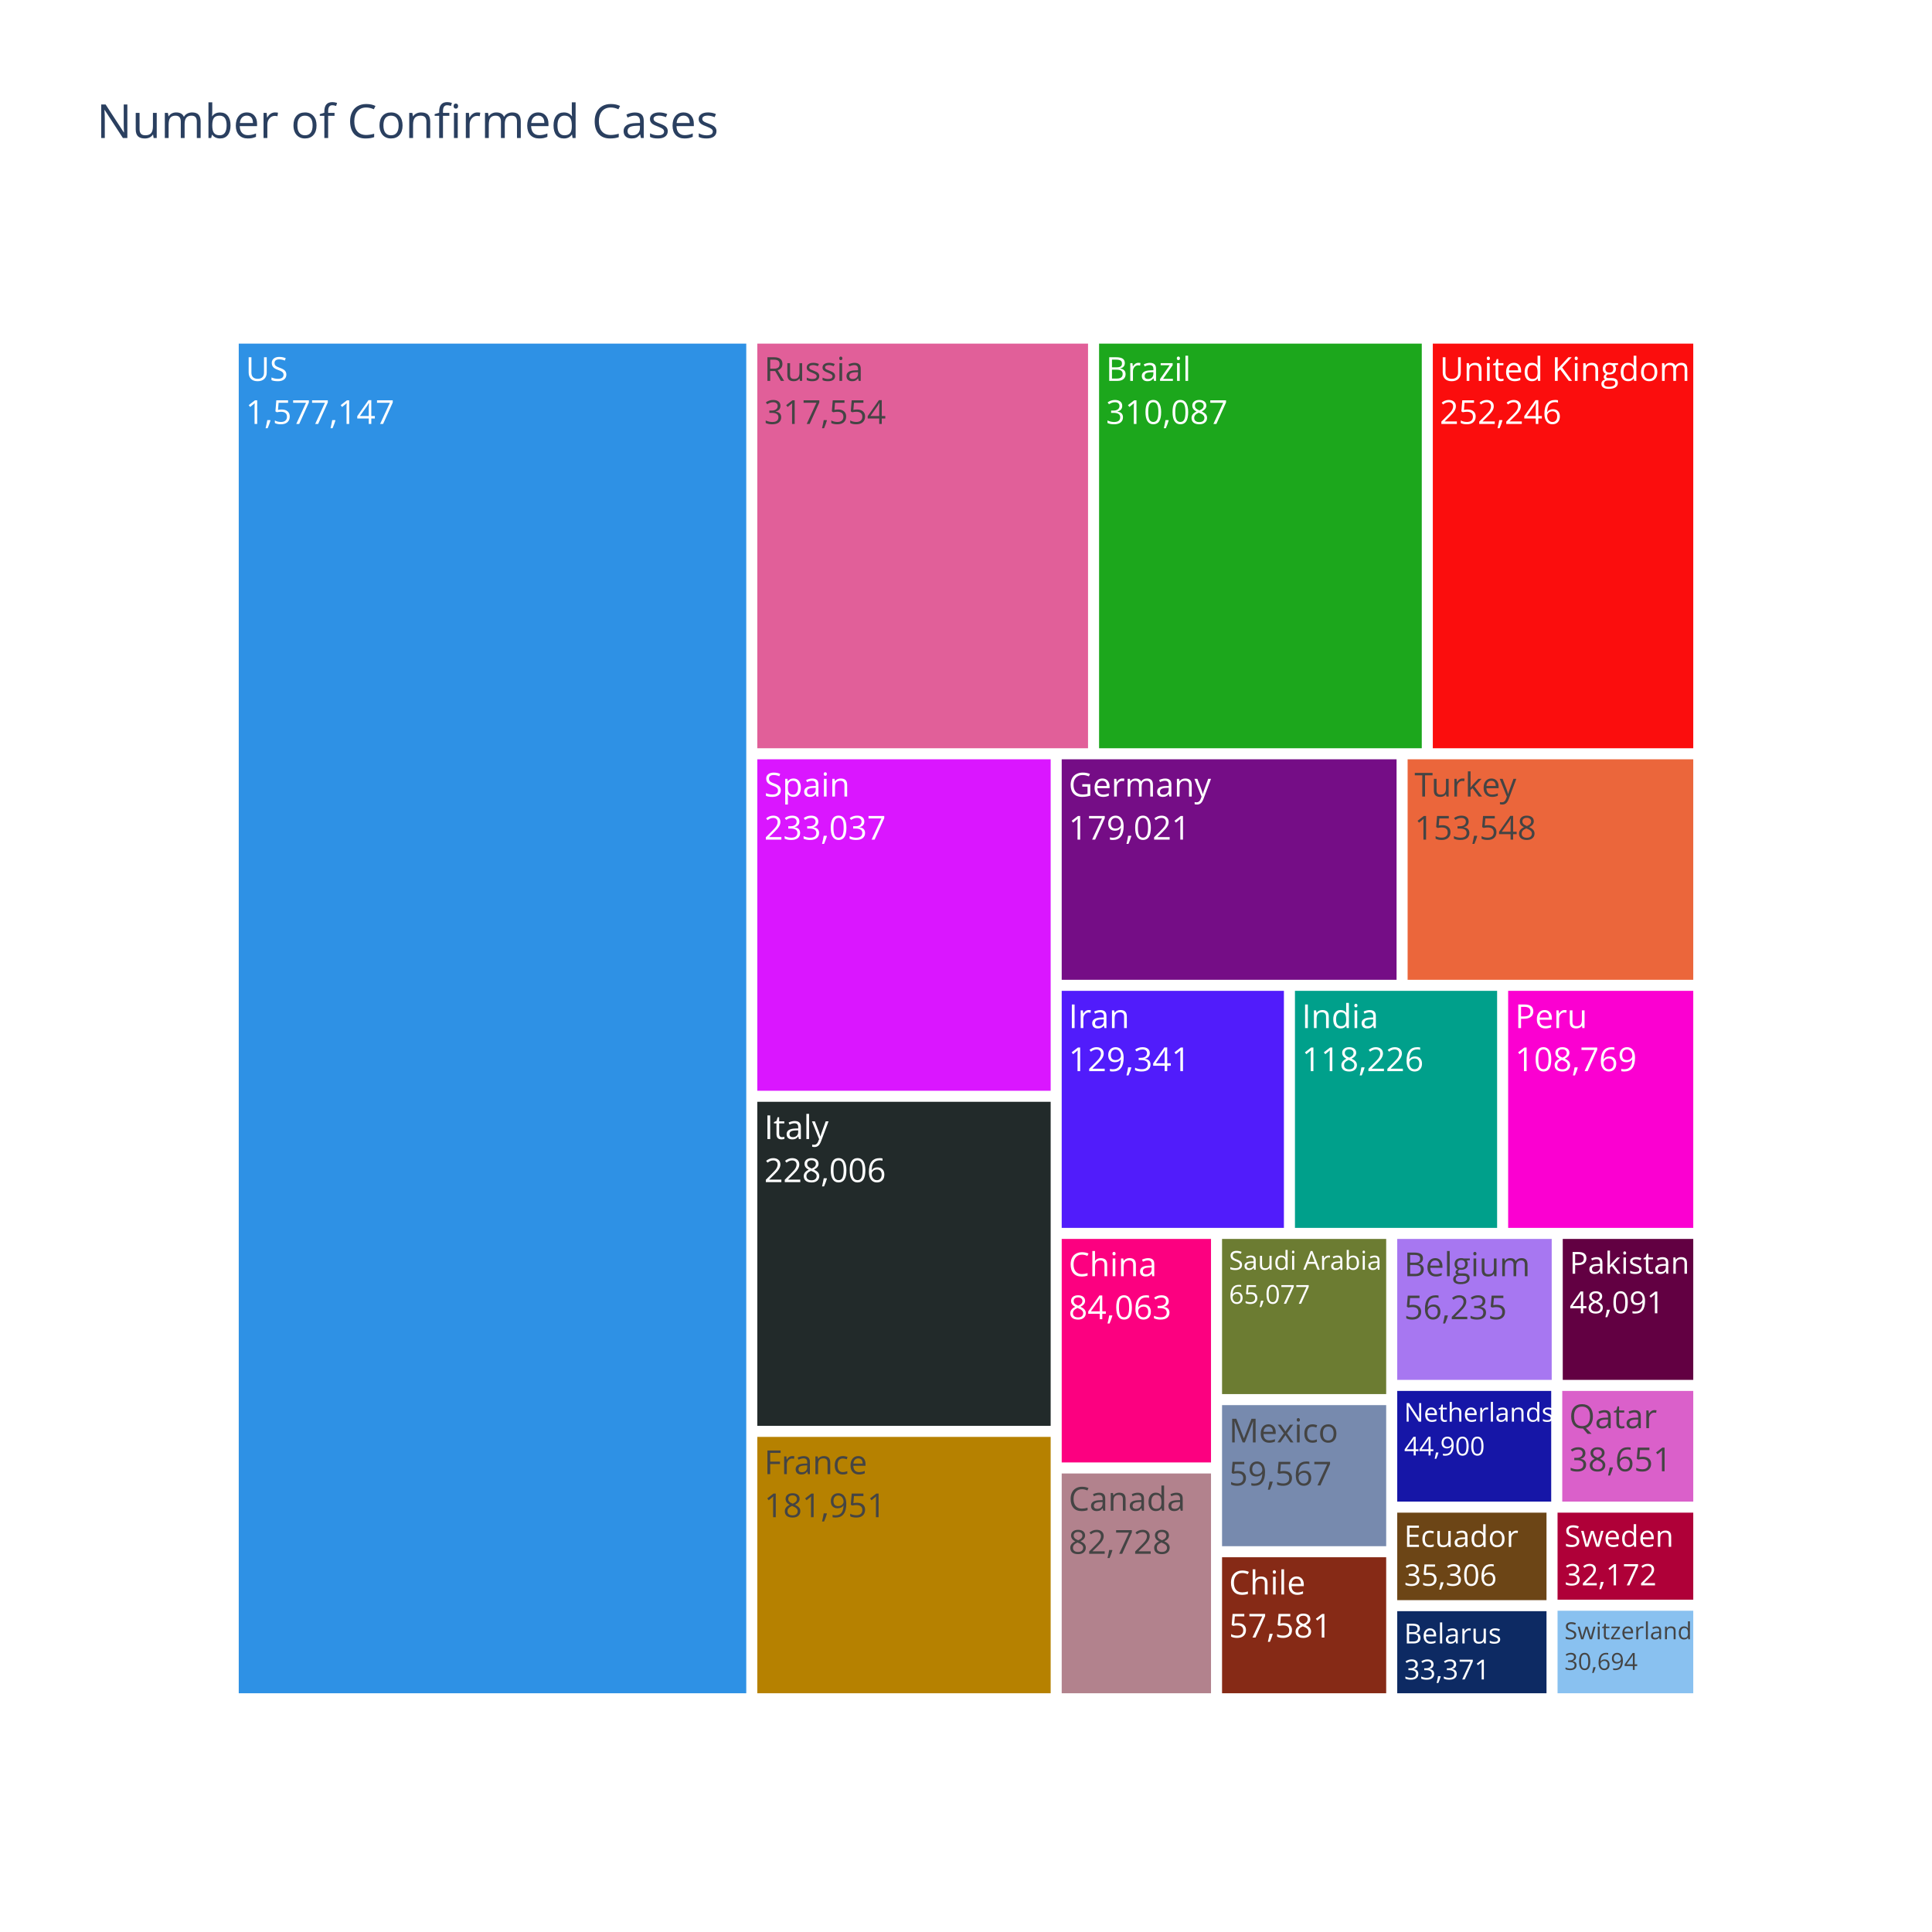
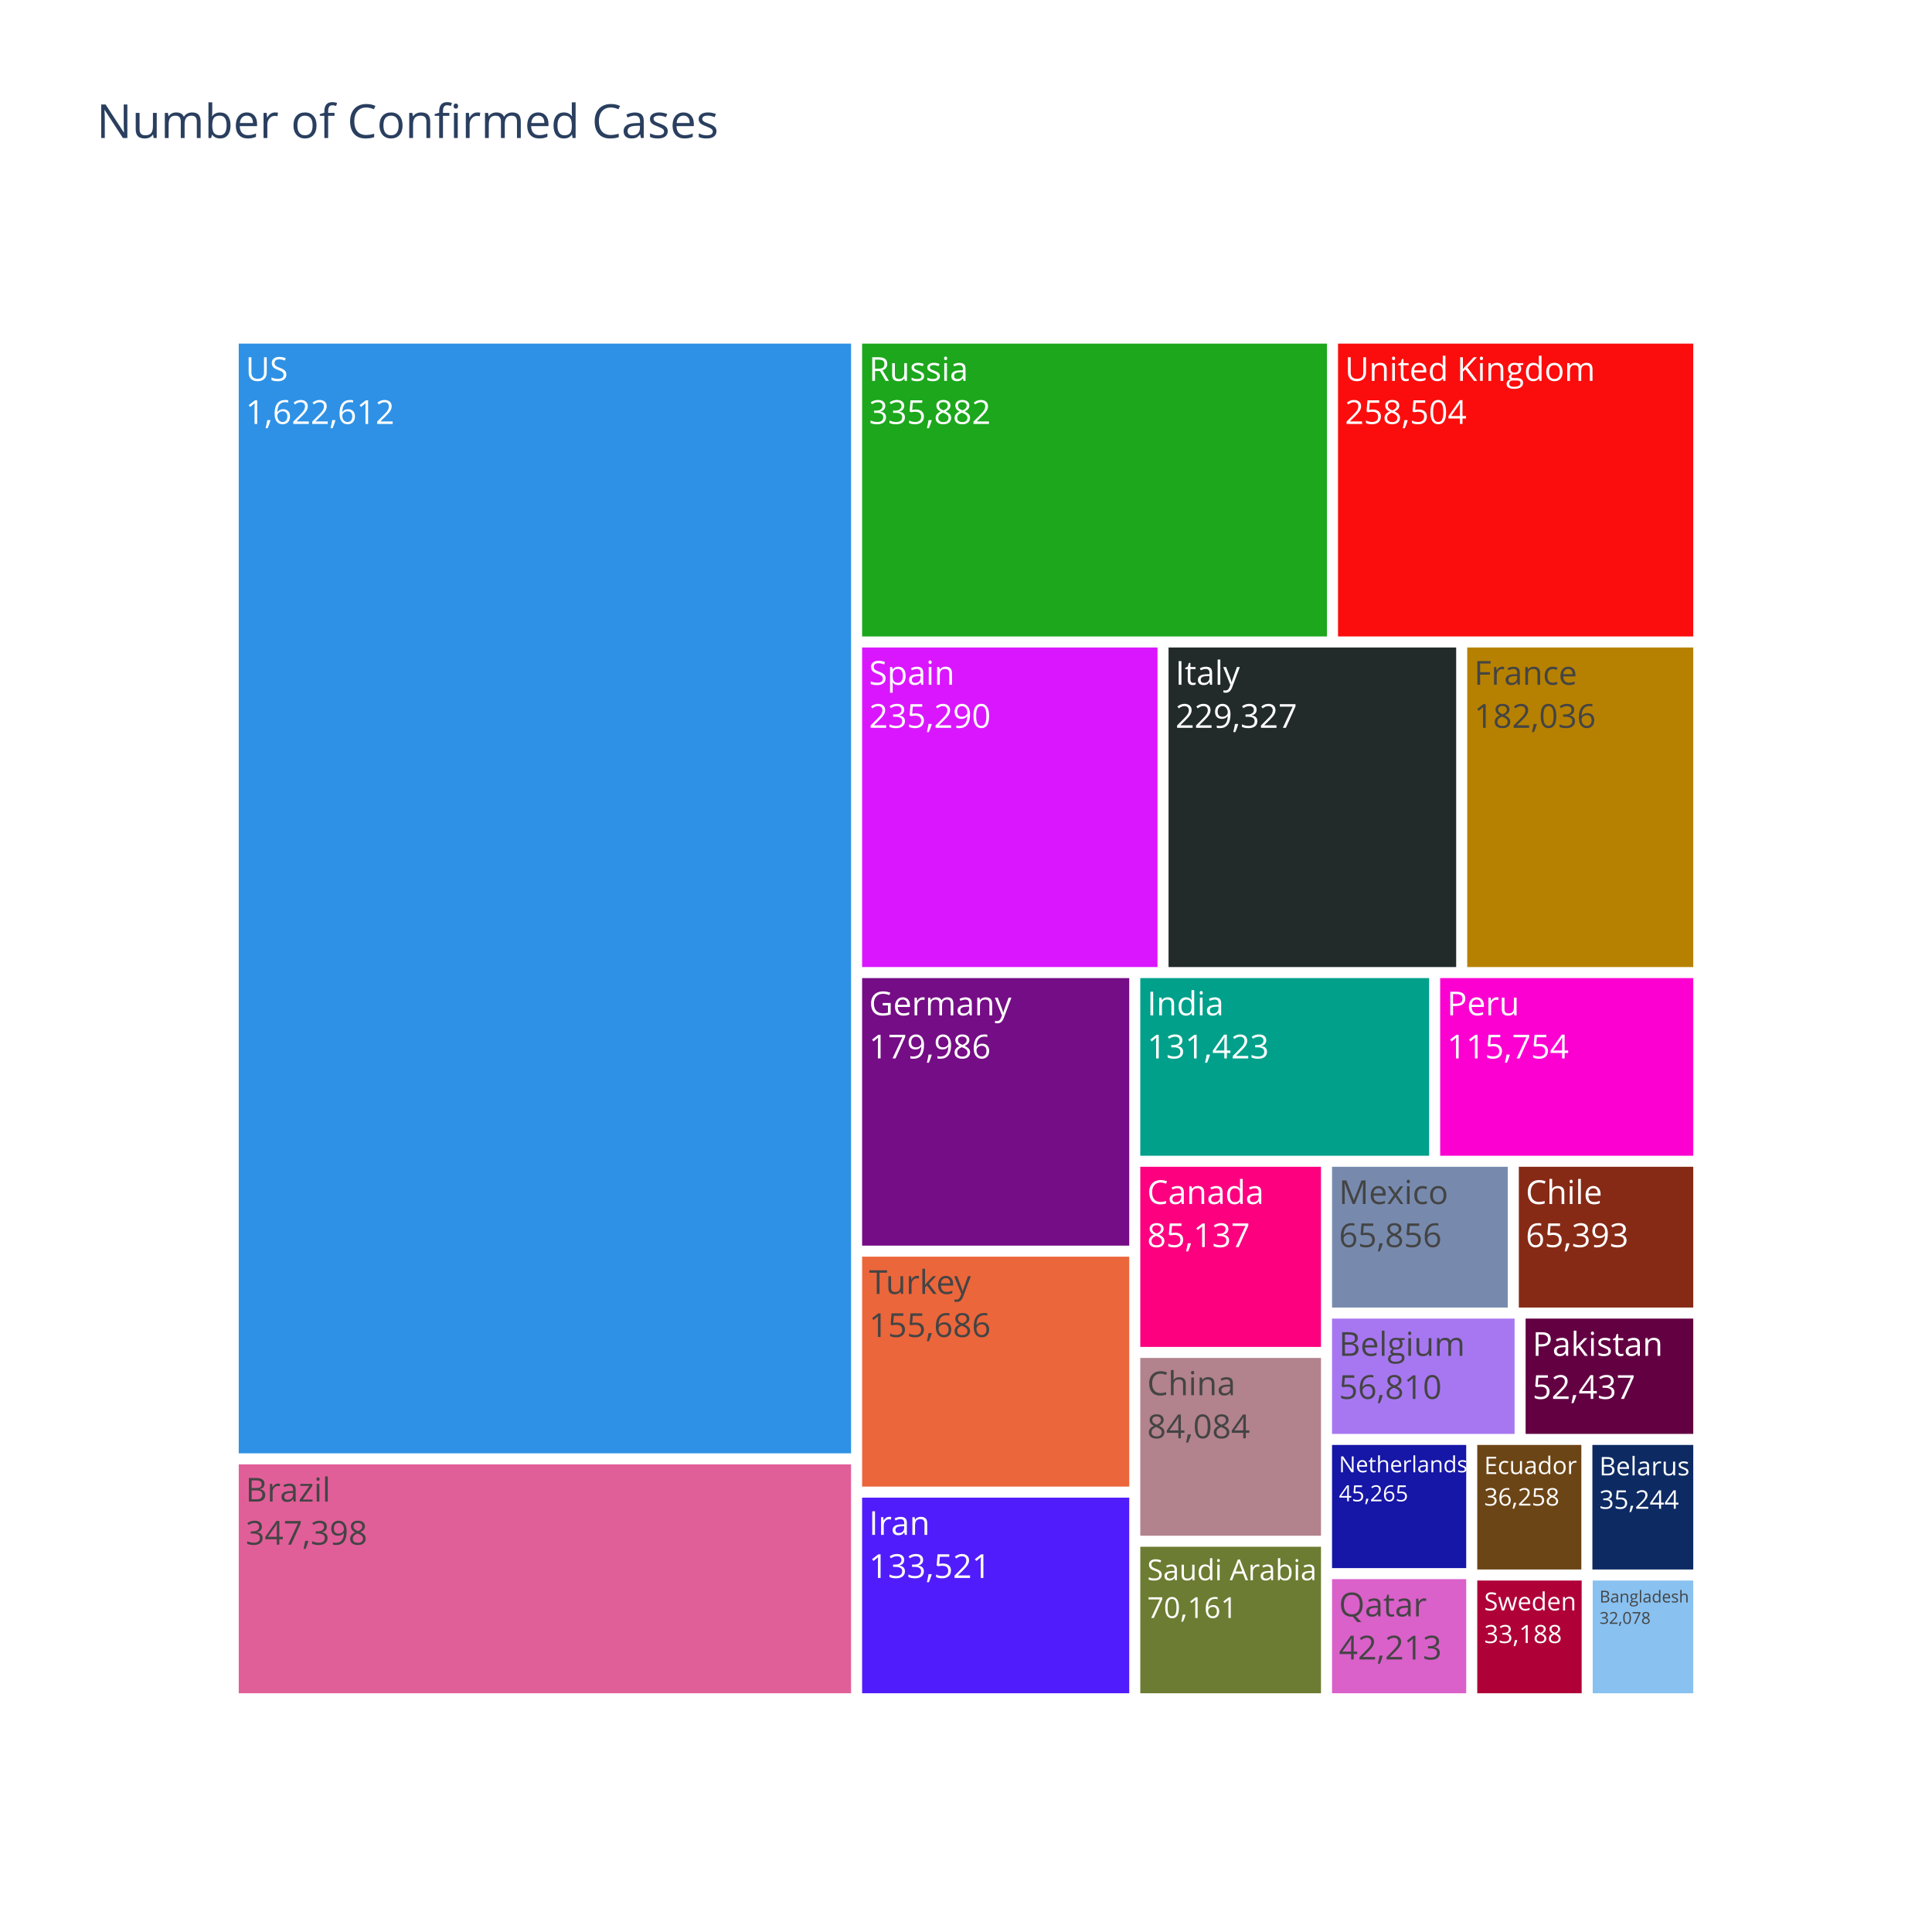
<svg xmlns="http://www.w3.org/2000/svg" class="main-svg" width="700" height="700" style="" viewBox="0 0 700 700">
  <rect x="0" y="0" width="700" height="700" style="fill: rgb(255, 255, 255); fill-opacity: 1;" />
-   <defs id="defs-b7da3e">
+   <defs id="defs-9a6cf5">
    <g class="clips" />
    <g class="gradients" />
  </defs>
  <g class="bglayer" />
  <g class="layer-below">
    <g class="imagelayer" />
    <g class="shapelayer" />
  </g>
  <g class="cartesianlayer" />
  <g class="polarlayer" />
  <g class="ternarylayer" />
  <g class="geolayer" />
  <g class="funnelarealayer" />
  <g class="pielayer" />
  <g class="treemaplayer">
    <g class="trace treemap" style="opacity: 1;">
      <g class="slice cursor-pointer">
        <path class="surface" d="M80,100L620,100L620,620L80,620Z" style="pointer-events: all; stroke-width: 0; fill: rgb(0, 0, 0); fill-opacity: 0; stroke: rgb(0, 0, 0); stroke-opacity: 0; opacity: 0;" />
        <g class="slicetext">
          <text data-notex="1" class="slicetext" text-anchor="start" x="0" y="0" style="font-family: 'Open Sans', verdana, arial, sans-serif; font-size: 12px; fill: rgb(42, 63, 95); fill-opacity: 1; white-space: pre;" transform="translate(86,114)"> </text>
        </g>
      </g>
      <g class="slice cursor-pointer">
-         <path class="surface" d="M86,124L270.883,124L270.883,614L86,614Z" style="pointer-events: all; stroke-width: 1; fill: rgb(46, 145, 229); fill-opacity: 1; stroke: rgb(255, 255, 255); stroke-opacity: 1; opacity: 1;" />
+         <path class="surface" d="M86,124L308.859,124L308.859,527.063L86,527.063Z" style="pointer-events: all; stroke-width: 1; fill: rgb(46, 145, 229); fill-opacity: 1; stroke: rgb(255, 255, 255); stroke-opacity: 1; opacity: 1;" />
        <g class="slicetext">
          <text data-notex="1" class="slicetext" text-anchor="start" x="0" y="0" style="font-family: 'Open Sans', verdana, arial, sans-serif; font-size: 12px; fill: rgb(255, 255, 255); fill-opacity: 1; white-space: pre;" transform="translate(89,138)">
            <tspan class="line" dy="0em" x="0" y="0">US</tspan>
-             <tspan class="line" dy="1.3em" x="0" y="0">1,577,147</tspan>
-           </text>
-         </g>
-       </g>
-       <g class="slice cursor-pointer">
-         <path class="surface" d="M273.883,124L394.715,124L394.715,271.608L273.883,271.608Z" style="pointer-events: all; stroke-width: 1; fill: rgb(225, 95, 153); fill-opacity: 1; stroke: rgb(255, 255, 255); stroke-opacity: 1; opacity: 1;" />
-         <g class="slicetext">
-           <text data-notex="1" class="slicetext" text-anchor="start" x="0" y="0" style="font-family: 'Open Sans', verdana, arial, sans-serif; font-size: 12px; fill: rgb(68, 68, 68); fill-opacity: 1; white-space: pre;" transform="translate(276.8833,138)">
+             <tspan class="line" dy="1.3em" x="0" y="0">1,622,612</tspan>
+           </text>
+         </g>
+       </g>
+       <g class="slice cursor-pointer">
+         <path class="surface" d="M86,530.063L308.859,530.063L308.859,614L86,614Z" style="pointer-events: all; stroke-width: 1; fill: rgb(225, 95, 153); fill-opacity: 1; stroke: rgb(255, 255, 255); stroke-opacity: 1; opacity: 1;" />
+         <g class="slicetext">
+           <text data-notex="1" class="slicetext" text-anchor="start" x="0" y="0" style="font-family: 'Open Sans', verdana, arial, sans-serif; font-size: 12px; fill: rgb(68, 68, 68); fill-opacity: 1; white-space: pre;" transform="translate(89,544.0628)">
+             <tspan class="line" dy="0em" x="0" y="0">Brazil</tspan>
+             <tspan class="line" dy="1.3em" x="0" y="0">347,398</tspan>
+           </text>
+         </g>
+       </g>
+       <g class="slice cursor-pointer">
+         <path class="surface" d="M311.859,124L481.291,124L481.291,231.099L311.859,231.099Z" style="pointer-events: all; stroke-width: 1; fill: rgb(28, 167, 28); fill-opacity: 1; stroke: rgb(255, 255, 255); stroke-opacity: 1; opacity: 1;" />
+         <g class="slicetext">
+           <text data-notex="1" class="slicetext" text-anchor="start" x="0" y="0" style="font-family: 'Open Sans', verdana, arial, sans-serif; font-size: 12px; fill: rgb(255, 255, 255); fill-opacity: 1; white-space: pre;" transform="translate(314.8589,138)">
            <tspan class="line" dy="0em" x="0" y="0">Russia</tspan>
-             <tspan class="line" dy="1.3em" x="0" y="0">317,554</tspan>
-           </text>
-         </g>
-       </g>
-       <g class="slice cursor-pointer">
-         <path class="surface" d="M397.715,124L515.635,124L515.635,271.608L397.715,271.608Z" style="pointer-events: all; stroke-width: 1; fill: rgb(28, 167, 28); fill-opacity: 1; stroke: rgb(255, 255, 255); stroke-opacity: 1; opacity: 1;" />
-         <g class="slicetext">
-           <text data-notex="1" class="slicetext" text-anchor="start" x="0" y="0" style="font-family: 'Open Sans', verdana, arial, sans-serif; font-size: 12px; fill: rgb(255, 255, 255); fill-opacity: 1; white-space: pre;" transform="translate(400.7152,138)">
-             <tspan class="line" dy="0em" x="0" y="0">Brazil</tspan>
-             <tspan class="line" dy="1.3em" x="0" y="0">310,087</tspan>
-           </text>
-         </g>
-       </g>
-       <g class="slice cursor-pointer">
-         <path class="surface" d="M518.635,124L614,124L614,271.608L518.635,271.608Z" style="pointer-events: all; stroke-width: 1; fill: rgb(251, 13, 13); fill-opacity: 1; stroke: rgb(255, 255, 255); stroke-opacity: 1; opacity: 1;" />
-         <g class="slicetext">
-           <text data-notex="1" class="slicetext" text-anchor="start" x="0" y="0" style="font-family: 'Open Sans', verdana, arial, sans-serif; font-size: 12px; fill: rgb(255, 255, 255); fill-opacity: 1; white-space: pre;" transform="translate(521.6353,138)">
+             <tspan class="line" dy="1.3em" x="0" y="0">335,882</tspan>
+           </text>
+         </g>
+       </g>
+       <g class="slice cursor-pointer">
+         <path class="surface" d="M484.291,124L614,124L614,231.099L484.291,231.099Z" style="pointer-events: all; stroke-width: 1; fill: rgb(251, 13, 13); fill-opacity: 1; stroke: rgb(255, 255, 255); stroke-opacity: 1; opacity: 1;" />
+         <g class="slicetext">
+           <text data-notex="1" class="slicetext" text-anchor="start" x="0" y="0" style="font-family: 'Open Sans', verdana, arial, sans-serif; font-size: 12px; fill: rgb(255, 255, 255); fill-opacity: 1; white-space: pre;" transform="translate(487.2913,138)">
            <tspan class="line" dy="0em" x="0" y="0">United Kingdom</tspan>
-             <tspan class="line" dy="1.3em" x="0" y="0">252,246</tspan>
-           </text>
-         </g>
-       </g>
-       <g class="slice cursor-pointer">
-         <path class="surface" d="M273.883,274.608L381.176,274.608L381.176,395.699L273.883,395.699Z" style="pointer-events: all; stroke-width: 1; fill: rgb(218, 22, 255); fill-opacity: 1; stroke: rgb(255, 255, 255); stroke-opacity: 1; opacity: 1;" />
-         <g class="slicetext">
-           <text data-notex="1" class="slicetext" text-anchor="start" x="0" y="0" style="font-family: 'Open Sans', verdana, arial, sans-serif; font-size: 12px; fill: rgb(255, 255, 255); fill-opacity: 1; white-space: pre;" transform="translate(276.8833,288.6079)">
+             <tspan class="line" dy="1.3em" x="0" y="0">258,504</tspan>
+           </text>
+         </g>
+       </g>
+       <g class="slice cursor-pointer">
+         <path class="surface" d="M311.859,234.099L419.887,234.099L419.887,350.88L311.859,350.88Z" style="pointer-events: all; stroke-width: 1; fill: rgb(218, 22, 255); fill-opacity: 1; stroke: rgb(255, 255, 255); stroke-opacity: 1; opacity: 1;" />
+         <g class="slicetext">
+           <text data-notex="1" class="slicetext" text-anchor="start" x="0" y="0" style="font-family: 'Open Sans', verdana, arial, sans-serif; font-size: 12px; fill: rgb(255, 255, 255); fill-opacity: 1; white-space: pre;" transform="translate(314.8589,248.0991)">
            <tspan class="line" dy="0em" x="0" y="0">Spain</tspan>
-             <tspan class="line" dy="1.3em" x="0" y="0">233,037</tspan>
-           </text>
-         </g>
-       </g>
-       <g class="slice cursor-pointer">
-         <path class="surface" d="M273.883,398.699L381.176,398.699L381.176,517.112L273.883,517.112Z" style="pointer-events: all; stroke-width: 1; fill: rgb(34, 42, 42); fill-opacity: 1; stroke: rgb(255, 255, 255); stroke-opacity: 1; opacity: 1;" />
-         <g class="slicetext">
-           <text data-notex="1" class="slicetext" text-anchor="start" x="0" y="0" style="font-family: 'Open Sans', verdana, arial, sans-serif; font-size: 12px; fill: rgb(255, 255, 255); fill-opacity: 1; white-space: pre;" transform="translate(276.8833,412.6993)">
+             <tspan class="line" dy="1.3em" x="0" y="0">235,290</tspan>
+           </text>
+         </g>
+       </g>
+       <g class="slice cursor-pointer">
+         <path class="surface" d="M422.887,234.099L528.101,234.099L528.101,350.88L422.887,350.88Z" style="pointer-events: all; stroke-width: 1; fill: rgb(34, 42, 42); fill-opacity: 1; stroke: rgb(255, 255, 255); stroke-opacity: 1; opacity: 1;" />
+         <g class="slicetext">
+           <text data-notex="1" class="slicetext" text-anchor="start" x="0" y="0" style="font-family: 'Open Sans', verdana, arial, sans-serif; font-size: 12px; fill: rgb(255, 255, 255); fill-opacity: 1; white-space: pre;" transform="translate(425.887,248.0991)">
            <tspan class="line" dy="0em" x="0" y="0">Italy</tspan>
-             <tspan class="line" dy="1.3em" x="0" y="0">228,006</tspan>
-           </text>
-         </g>
-       </g>
-       <g class="slice cursor-pointer">
-         <path class="surface" d="M273.883,520.112L381.176,520.112L381.176,614L273.883,614Z" style="pointer-events: all; stroke-width: 1; fill: rgb(182, 129, 0); fill-opacity: 1; stroke: rgb(255, 255, 255); stroke-opacity: 1; opacity: 1;" />
-         <g class="slicetext">
-           <text data-notex="1" class="slicetext" text-anchor="start" x="0" y="0" style="font-family: 'Open Sans', verdana, arial, sans-serif; font-size: 12px; fill: rgb(68, 68, 68); fill-opacity: 1; white-space: pre;" transform="translate(276.8833,534.1117)">
+             <tspan class="line" dy="1.3em" x="0" y="0">229,327</tspan>
+           </text>
+         </g>
+       </g>
+       <g class="slice cursor-pointer">
+         <path class="surface" d="M531.101,234.099L614,234.099L614,350.88L531.101,350.88Z" style="pointer-events: all; stroke-width: 1; fill: rgb(182, 129, 0); fill-opacity: 1; stroke: rgb(255, 255, 255); stroke-opacity: 1; opacity: 1;" />
+         <g class="slicetext">
+           <text data-notex="1" class="slicetext" text-anchor="start" x="0" y="0" style="font-family: 'Open Sans', verdana, arial, sans-serif; font-size: 12px; fill: rgb(68, 68, 68); fill-opacity: 1; white-space: pre;" transform="translate(534.1013,248.0991)">
            <tspan class="line" dy="0em" x="0" y="0">France</tspan>
-             <tspan class="line" dy="1.3em" x="0" y="0">181,951</tspan>
-           </text>
-         </g>
-       </g>
-       <g class="slice cursor-pointer">
-         <path class="surface" d="M384.176,274.608L506.504,274.608L506.504,355.499L384.176,355.499Z" style="pointer-events: all; stroke-width: 1; fill: rgb(117, 13, 134); fill-opacity: 1; stroke: rgb(255, 255, 255); stroke-opacity: 1; opacity: 1;" />
-         <g class="slicetext">
-           <text data-notex="1" class="slicetext" text-anchor="start" x="0" y="0" style="font-family: 'Open Sans', verdana, arial, sans-serif; font-size: 12px; fill: rgb(255, 255, 255); fill-opacity: 1; white-space: pre;" transform="translate(387.1758,288.6079)">
+             <tspan class="line" dy="1.3em" x="0" y="0">182,036</tspan>
+           </text>
+         </g>
+       </g>
+       <g class="slice cursor-pointer">
+         <path class="surface" d="M311.859,353.88L409.648,353.88L409.648,451.815L311.859,451.815Z" style="pointer-events: all; stroke-width: 1; fill: rgb(117, 13, 134); fill-opacity: 1; stroke: rgb(255, 255, 255); stroke-opacity: 1; opacity: 1;" />
+         <g class="slicetext">
+           <text data-notex="1" class="slicetext" text-anchor="start" x="0" y="0" style="font-family: 'Open Sans', verdana, arial, sans-serif; font-size: 12px; fill: rgb(255, 255, 255); fill-opacity: 1; white-space: pre;" transform="translate(314.8589,367.8796)">
            <tspan class="line" dy="0em" x="0" y="0">Germany</tspan>
-             <tspan class="line" dy="1.3em" x="0" y="0">179,021</tspan>
-           </text>
-         </g>
-       </g>
-       <g class="slice cursor-pointer">
-         <path class="surface" d="M509.504,274.608L614,274.608L614,355.499L509.504,355.499Z" style="pointer-events: all; stroke-width: 1; fill: rgb(235, 102, 59); fill-opacity: 1; stroke: rgb(255, 255, 255); stroke-opacity: 1; opacity: 1;" />
-         <g class="slicetext">
-           <text data-notex="1" class="slicetext" text-anchor="start" x="0" y="0" style="font-family: 'Open Sans', verdana, arial, sans-serif; font-size: 12px; fill: rgb(68, 68, 68); fill-opacity: 1; white-space: pre;" transform="translate(512.5044,288.6079)">
+             <tspan class="line" dy="1.3em" x="0" y="0">179,986</tspan>
+           </text>
+         </g>
+       </g>
+       <g class="slice cursor-pointer">
+         <path class="surface" d="M311.859,454.815L409.648,454.815L409.648,539.122L311.859,539.122Z" style="pointer-events: all; stroke-width: 1; fill: rgb(235, 102, 59); fill-opacity: 1; stroke: rgb(255, 255, 255); stroke-opacity: 1; opacity: 1;" />
+         <g class="slicetext">
+           <text data-notex="1" class="slicetext" text-anchor="start" x="0" y="0" style="font-family: 'Open Sans', verdana, arial, sans-serif; font-size: 12px; fill: rgb(68, 68, 68); fill-opacity: 1; white-space: pre;" transform="translate(314.8589,468.8146)">
            <tspan class="line" dy="0em" x="0" y="0">Turkey</tspan>
-             <tspan class="line" dy="1.3em" x="0" y="0">153,548</tspan>
-           </text>
-         </g>
-       </g>
-       <g class="slice cursor-pointer">
-         <path class="surface" d="M384.176,358.499L465.685,358.499L465.685,445.386L384.176,445.386Z" style="pointer-events: all; stroke-width: 1; fill: rgb(81, 28, 251); fill-opacity: 1; stroke: rgb(255, 255, 255); stroke-opacity: 1; opacity: 1;" />
-         <g class="slicetext">
-           <text data-notex="1" class="slicetext" text-anchor="start" x="0" y="0" style="font-family: 'Open Sans', verdana, arial, sans-serif; font-size: 12px; fill: rgb(255, 255, 255); fill-opacity: 1; white-space: pre;" transform="translate(387.1758,372.4992)">
+             <tspan class="line" dy="1.3em" x="0" y="0">155,686</tspan>
+           </text>
+         </g>
+       </g>
+       <g class="slice cursor-pointer">
+         <path class="surface" d="M311.859,542.122L409.648,542.122L409.648,614L311.859,614Z" style="pointer-events: all; stroke-width: 1; fill: rgb(81, 28, 251); fill-opacity: 1; stroke: rgb(255, 255, 255); stroke-opacity: 1; opacity: 1;" />
+         <g class="slicetext">
+           <text data-notex="1" class="slicetext" text-anchor="start" x="0" y="0" style="font-family: 'Open Sans', verdana, arial, sans-serif; font-size: 12px; fill: rgb(255, 255, 255); fill-opacity: 1; white-space: pre;" transform="translate(314.8589,556.1223)">
            <tspan class="line" dy="0em" x="0" y="0">Iran</tspan>
-             <tspan class="line" dy="1.3em" x="0" y="0">129,341</tspan>
-           </text>
-         </g>
-       </g>
-       <g class="slice cursor-pointer">
-         <path class="surface" d="M468.685,358.499L542.932,358.499L542.932,445.386L468.685,445.386Z" style="pointer-events: all; stroke-width: 1; fill: rgb(0, 160, 139); fill-opacity: 1; stroke: rgb(255, 255, 255); stroke-opacity: 1; opacity: 1;" />
-         <g class="slicetext">
-           <text data-notex="1" class="slicetext" text-anchor="start" x="0" y="0" style="font-family: 'Open Sans', verdana, arial, sans-serif; font-size: 12px; fill: rgb(255, 255, 255); fill-opacity: 1; white-space: pre;" transform="translate(471.6851,372.4992)">
+             <tspan class="line" dy="1.3em" x="0" y="0">133,521</tspan>
+           </text>
+         </g>
+       </g>
+       <g class="slice cursor-pointer">
+         <path class="surface" d="M412.648,353.88L518.301,353.88L518.301,419.246L412.648,419.246Z" style="pointer-events: all; stroke-width: 1; fill: rgb(0, 160, 139); fill-opacity: 1; stroke: rgb(255, 255, 255); stroke-opacity: 1; opacity: 1;" />
+         <g class="slicetext">
+           <text data-notex="1" class="slicetext" text-anchor="start" x="0" y="0" style="font-family: 'Open Sans', verdana, arial, sans-serif; font-size: 12px; fill: rgb(255, 255, 255); fill-opacity: 1; white-space: pre;" transform="translate(415.6478,367.8796)">
            <tspan class="line" dy="0em" x="0" y="0">India</tspan>
-             <tspan class="line" dy="1.3em" x="0" y="0">118,226</tspan>
-           </text>
-         </g>
-       </g>
-       <g class="slice cursor-pointer">
-         <path class="surface" d="M545.932,358.499L614,358.499L614,445.386L545.932,445.386Z" style="pointer-events: all; stroke-width: 1; fill: rgb(251, 0, 209); fill-opacity: 1; stroke: rgb(255, 255, 255); stroke-opacity: 1; opacity: 1;" />
-         <g class="slicetext">
-           <text data-notex="1" class="slicetext" text-anchor="start" x="0" y="0" style="font-family: 'Open Sans', verdana, arial, sans-serif; font-size: 12px; fill: rgb(255, 255, 255); fill-opacity: 1; white-space: pre;" transform="translate(548.9321,372.4992)">
+             <tspan class="line" dy="1.3em" x="0" y="0">131,423</tspan>
+           </text>
+         </g>
+       </g>
+       <g class="slice cursor-pointer">
+         <path class="surface" d="M521.301,353.88L614,353.88L614,419.246L521.301,419.246Z" style="pointer-events: all; stroke-width: 1; fill: rgb(251, 0, 209); fill-opacity: 1; stroke: rgb(255, 255, 255); stroke-opacity: 1; opacity: 1;" />
+         <g class="slicetext">
+           <text data-notex="1" class="slicetext" text-anchor="start" x="0" y="0" style="font-family: 'Open Sans', verdana, arial, sans-serif; font-size: 12px; fill: rgb(255, 255, 255); fill-opacity: 1; white-space: pre;" transform="translate(524.301,367.8796)">
            <tspan class="line" dy="0em" x="0" y="0">Peru</tspan>
-             <tspan class="line" dy="1.3em" x="0" y="0">108,769</tspan>
-           </text>
-         </g>
-       </g>
-       <g class="slice cursor-pointer">
-         <path class="surface" d="M384.176,448.386L439.271,448.386L439.271,530.368L384.176,530.368Z" style="pointer-events: all; stroke-width: 1; fill: rgb(252, 0, 128); fill-opacity: 1; stroke: rgb(255, 255, 255); stroke-opacity: 1; opacity: 1;" />
-         <g class="slicetext">
-           <text data-notex="1" class="slicetext" text-anchor="start" x="0" y="0" style="font-family: 'Open Sans', verdana, arial, sans-serif; font-size: 12px; fill: rgb(255, 255, 255); fill-opacity: 1; white-space: pre;" transform="translate(387.1758,462.3856)">
+             <tspan class="line" dy="1.3em" x="0" y="0">115,754</tspan>
+           </text>
+         </g>
+       </g>
+       <g class="slice cursor-pointer">
+         <path class="surface" d="M412.648,422.246L479.122,422.246L479.122,488.511L412.648,488.511Z" style="pointer-events: all; stroke-width: 1; fill: rgb(252, 0, 128); fill-opacity: 1; stroke: rgb(255, 255, 255); stroke-opacity: 1; opacity: 1;" />
+         <g class="slicetext">
+           <text data-notex="1" class="slicetext" text-anchor="start" x="0" y="0" style="font-family: 'Open Sans', verdana, arial, sans-serif; font-size: 12px; fill: rgb(255, 255, 255); fill-opacity: 1; white-space: pre;" transform="translate(415.6478,436.2463)">
+             <tspan class="line" dy="0em" x="0" y="0">Canada</tspan>
+             <tspan class="line" dy="1.3em" x="0" y="0">85,137</tspan>
+           </text>
+         </g>
+       </g>
+       <g class="slice cursor-pointer">
+         <path class="surface" d="M412.648,491.511L479.122,491.511L479.122,556.919L412.648,556.919Z" style="pointer-events: all; stroke-width: 1; fill: rgb(178, 130, 141); fill-opacity: 1; stroke: rgb(255, 255, 255); stroke-opacity: 1; opacity: 1;" />
+         <g class="slicetext">
+           <text data-notex="1" class="slicetext" text-anchor="start" x="0" y="0" style="font-family: 'Open Sans', verdana, arial, sans-serif; font-size: 12px; fill: rgb(68, 68, 68); fill-opacity: 1; white-space: pre;" transform="translate(415.6478,505.5111)">
            <tspan class="line" dy="0em" x="0" y="0">China</tspan>
-             <tspan class="line" dy="1.3em" x="0" y="0">84,063</tspan>
-           </text>
-         </g>
-       </g>
-       <g class="slice cursor-pointer">
-         <path class="surface" d="M384.176,533.368L439.271,533.368L439.271,614L384.176,614Z" style="pointer-events: all; stroke-width: 1; fill: rgb(178, 130, 141); fill-opacity: 1; stroke: rgb(255, 255, 255); stroke-opacity: 1; opacity: 1;" />
-         <g class="slicetext">
-           <text data-notex="1" class="slicetext" text-anchor="start" x="0" y="0" style="font-family: 'Open Sans', verdana, arial, sans-serif; font-size: 12px; fill: rgb(68, 68, 68); fill-opacity: 1; white-space: pre;" transform="translate(387.1758,547.3676)">
-             <tspan class="line" dy="0em" x="0" y="0">Canada</tspan>
-             <tspan class="line" dy="1.3em" x="0" y="0">82,728</tspan>
-           </text>
-         </g>
-       </g>
-       <g class="slice cursor-pointer">
-         <path class="surface" d="M442.271,448.386L502.742,448.386L502.742,505.602L442.271,505.602Z" style="pointer-events: all; stroke-width: 1; fill: rgb(108, 124, 50); fill-opacity: 1; stroke: rgb(255, 255, 255); stroke-opacity: 1; opacity: 1;" />
-         <g class="slicetext">
-           <text data-notex="1" class="slicetext" text-anchor="start" x="0" y="0" style="font-family: 'Open Sans', verdana, arial, sans-serif; font-size: 12px; fill: rgb(255, 255, 255); fill-opacity: 1; white-space: pre;" transform="translate(445.2711,460.0636)scale(0.7889008)">
+             <tspan class="line" dy="1.3em" x="0" y="0">84,084</tspan>
+           </text>
+         </g>
+       </g>
+       <g class="slice cursor-pointer">
+         <path class="surface" d="M412.648,559.919L479.122,559.919L479.122,614L412.648,614Z" style="pointer-events: all; stroke-width: 1; fill: rgb(108, 124, 50); fill-opacity: 1; stroke: rgb(255, 255, 255); stroke-opacity: 1; opacity: 1;" />
+         <g class="slicetext">
+           <text data-notex="1" class="slicetext" text-anchor="start" x="0" y="0" style="font-family: 'Open Sans', verdana, arial, sans-serif; font-size: 12px; fill: rgb(255, 255, 255); fill-opacity: 1; white-space: pre;" transform="translate(415.6478,572.5534)scale(0.8758381)">
            <tspan class="line" dy="0em" x="0" y="0">Saudi Arabia</tspan>
-             <tspan class="line" dy="1.3em" x="0" y="0">65,077</tspan>
-           </text>
-         </g>
-       </g>
-       <g class="slice cursor-pointer">
-         <path class="surface" d="M442.271,508.602L502.742,508.602L502.742,560.72L442.271,560.72Z" style="pointer-events: all; stroke-width: 1; fill: rgb(119, 138, 174); fill-opacity: 1; stroke: rgb(255, 255, 255); stroke-opacity: 1; opacity: 1;" />
-         <g class="slicetext">
-           <text data-notex="1" class="slicetext" text-anchor="start" x="0" y="0" style="font-family: 'Open Sans', verdana, arial, sans-serif; font-size: 12px; fill: rgb(68, 68, 68); fill-opacity: 1; white-space: pre;" transform="translate(445.2711,522.6019)">
+             <tspan class="line" dy="1.3em" x="0" y="0">70,161</tspan>
+           </text>
+         </g>
+       </g>
+       <g class="slice cursor-pointer">
+         <path class="surface" d="M482.122,422.246L546.799,422.246L546.799,474.247L482.122,474.247Z" style="pointer-events: all; stroke-width: 1; fill: rgb(119, 138, 174); fill-opacity: 1; stroke: rgb(255, 255, 255); stroke-opacity: 1; opacity: 1;" />
+         <g class="slicetext">
+           <text data-notex="1" class="slicetext" text-anchor="start" x="0" y="0" style="font-family: 'Open Sans', verdana, arial, sans-serif; font-size: 12px; fill: rgb(68, 68, 68); fill-opacity: 1; white-space: pre;" transform="translate(485.1217,436.2463)">
            <tspan class="line" dy="0em" x="0" y="0">Mexico</tspan>
-             <tspan class="line" dy="1.3em" x="0" y="0">59,567</tspan>
-           </text>
-         </g>
-       </g>
-       <g class="slice cursor-pointer">
-         <path class="surface" d="M442.271,563.72L502.742,563.72L502.742,614L442.271,614Z" style="pointer-events: all; stroke-width: 1; fill: rgb(134, 42, 22); fill-opacity: 1; stroke: rgb(255, 255, 255); stroke-opacity: 1; opacity: 1;" />
-         <g class="slicetext">
-           <text data-notex="1" class="slicetext" text-anchor="start" x="0" y="0" style="font-family: 'Open Sans', verdana, arial, sans-serif; font-size: 12px; fill: rgb(255, 255, 255); fill-opacity: 1; white-space: pre;" transform="translate(445.2711,577.7198)">
+             <tspan class="line" dy="1.3em" x="0" y="0">65,856</tspan>
+           </text>
+         </g>
+       </g>
+       <g class="slice cursor-pointer">
+         <path class="surface" d="M549.799,422.246L614,422.246L614,474.247L549.799,474.247Z" style="pointer-events: all; stroke-width: 1; fill: rgb(134, 42, 22); fill-opacity: 1; stroke: rgb(255, 255, 255); stroke-opacity: 1; opacity: 1;" />
+         <g class="slicetext">
+           <text data-notex="1" class="slicetext" text-anchor="start" x="0" y="0" style="font-family: 'Open Sans', verdana, arial, sans-serif; font-size: 12px; fill: rgb(255, 255, 255); fill-opacity: 1; white-space: pre;" transform="translate(552.7988,436.2463)">
            <tspan class="line" dy="0em" x="0" y="0">Chile</tspan>
-             <tspan class="line" dy="1.3em" x="0" y="0">57,581</tspan>
-           </text>
-         </g>
-       </g>
-       <g class="slice cursor-pointer">
-         <path class="surface" d="M505.742,448.386L562.714,448.386L562.714,500.457L505.742,500.457Z" style="pointer-events: all; stroke-width: 1; fill: rgb(167, 119, 241); fill-opacity: 1; stroke: rgb(255, 255, 255); stroke-opacity: 1; opacity: 1;" />
-         <g class="slicetext">
-           <text data-notex="1" class="slicetext" text-anchor="start" x="0" y="0" style="font-family: 'Open Sans', verdana, arial, sans-serif; font-size: 12px; fill: rgb(68, 68, 68); fill-opacity: 1; white-space: pre;" transform="translate(508.7422,462.3856)">
+             <tspan class="line" dy="1.3em" x="0" y="0">65,393</tspan>
+           </text>
+         </g>
+       </g>
+       <g class="slice cursor-pointer">
+         <path class="surface" d="M482.122,477.247L549.26,477.247L549.26,520.028L482.122,520.028Z" style="pointer-events: all; stroke-width: 1; fill: rgb(167, 119, 241); fill-opacity: 1; stroke: rgb(255, 255, 255); stroke-opacity: 1; opacity: 1;" />
+         <g class="slicetext">
+           <text data-notex="1" class="slicetext" text-anchor="start" x="0" y="0" style="font-family: 'Open Sans', verdana, arial, sans-serif; font-size: 12px; fill: rgb(68, 68, 68); fill-opacity: 1; white-space: pre;" transform="translate(485.1217,491.2472)">
            <tspan class="line" dy="0em" x="0" y="0">Belgium</tspan>
-             <tspan class="line" dy="1.3em" x="0" y="0">56,235</tspan>
-           </text>
-         </g>
-       </g>
-       <g class="slice cursor-pointer">
-         <path class="surface" d="M565.714,448.386L614,448.386L614,500.457L565.714,500.457Z" style="pointer-events: all; stroke-width: 1; fill: rgb(98, 0, 66); fill-opacity: 1; stroke: rgb(255, 255, 255); stroke-opacity: 1; opacity: 1;" />
-         <g class="slicetext">
-           <text data-notex="1" class="slicetext" text-anchor="start" x="0" y="0" style="font-family: 'Open Sans', verdana, arial, sans-serif; font-size: 12px; fill: rgb(255, 255, 255); fill-opacity: 1; white-space: pre;" transform="translate(568.7137,461.4907)scale(0.918644)">
+             <tspan class="line" dy="1.3em" x="0" y="0">56,810</tspan>
+           </text>
+         </g>
+       </g>
+       <g class="slice cursor-pointer">
+         <path class="surface" d="M552.26,477.247L614,477.247L614,520.028L552.26,520.028Z" style="pointer-events: all; stroke-width: 1; fill: rgb(98, 0, 66); fill-opacity: 1; stroke: rgb(255, 255, 255); stroke-opacity: 1; opacity: 1;" />
+         <g class="slicetext">
+           <text data-notex="1" class="slicetext" text-anchor="start" x="0" y="0" style="font-family: 'Open Sans', verdana, arial, sans-serif; font-size: 12px; fill: rgb(255, 255, 255); fill-opacity: 1; white-space: pre;" transform="translate(555.2604,491.2472)">
            <tspan class="line" dy="0em" x="0" y="0">Pakistan</tspan>
-             <tspan class="line" dy="1.3em" x="0" y="0">48,091</tspan>
-           </text>
-         </g>
-       </g>
-       <g class="slice cursor-pointer">
-         <path class="surface" d="M505.742,503.457L562.532,503.457L562.532,544.562L505.742,544.562Z" style="pointer-events: all; stroke-width: 1; fill: rgb(22, 22, 167); fill-opacity: 1; stroke: rgb(255, 255, 255); stroke-opacity: 1; opacity: 1;" />
-         <g class="slicetext">
-           <text data-notex="1" class="slicetext" text-anchor="start" x="0" y="0" style="font-family: 'Open Sans', verdana, arial, sans-serif; font-size: 12px; fill: rgb(255, 255, 255); fill-opacity: 1; white-space: pre;" transform="translate(508.7422,515.0894)scale(0.7847729)">
+             <tspan class="line" dy="1.3em" x="0" y="0">52,437</tspan>
+           </text>
+         </g>
+       </g>
+       <g class="slice cursor-pointer">
+         <path class="surface" d="M482.122,523.028L531.738,523.028L531.738,568.653L482.122,568.653Z" style="pointer-events: all; stroke-width: 1; fill: rgb(22, 22, 167); fill-opacity: 1; stroke: rgb(255, 255, 255); stroke-opacity: 1; opacity: 1;" />
+         <g class="slicetext">
+           <text data-notex="1" class="slicetext" text-anchor="start" x="0" y="0" style="font-family: 'Open Sans', verdana, arial, sans-serif; font-size: 12px; fill: rgb(255, 255, 255); fill-opacity: 1; white-space: pre;" transform="translate(485.1217,533.4412)scale(0.6739283)">
            <tspan class="line" dy="0em" x="0" y="0">Netherlands</tspan>
-             <tspan class="line" dy="1.3em" x="0" y="0">44,900</tspan>
-           </text>
-         </g>
-       </g>
-       <g class="slice cursor-pointer">
-         <path class="surface" d="M565.532,503.457L614,503.457L614,544.562L565.532,544.562Z" style="pointer-events: all; stroke-width: 1; fill: rgb(218, 96, 202); fill-opacity: 1; stroke: rgb(255, 255, 255); stroke-opacity: 1; opacity: 1;" />
-         <g class="slicetext">
-           <text data-notex="1" class="slicetext" text-anchor="start" x="0" y="0" style="font-family: 'Open Sans', verdana, arial, sans-serif; font-size: 12px; fill: rgb(68, 68, 68); fill-opacity: 1; white-space: pre;" transform="translate(568.5317,517.4569)">
+             <tspan class="line" dy="1.3em" x="0" y="0">45,265</tspan>
+           </text>
+         </g>
+       </g>
+       <g class="slice cursor-pointer">
+         <path class="surface" d="M482.122,571.653L531.738,571.653L531.738,614L482.122,614Z" style="pointer-events: all; stroke-width: 1; fill: rgb(218, 96, 202); fill-opacity: 1; stroke: rgb(255, 255, 255); stroke-opacity: 1; opacity: 1;" />
+         <g class="slicetext">
+           <text data-notex="1" class="slicetext" text-anchor="start" x="0" y="0" style="font-family: 'Open Sans', verdana, arial, sans-serif; font-size: 12px; fill: rgb(68, 68, 68); fill-opacity: 1; white-space: pre;" transform="translate(485.1217,585.6533)">
            <tspan class="line" dy="0em" x="0" y="0">Qatar</tspan>
-             <tspan class="line" dy="1.3em" x="0" y="0">38,651</tspan>
-           </text>
-         </g>
-       </g>
-       <g class="slice cursor-pointer">
-         <path class="surface" d="M505.742,547.562L560.829,547.562L560.829,580.259L505.742,580.259Z" style="pointer-events: all; stroke-width: 1; fill: rgb(108, 69, 22); fill-opacity: 1; stroke: rgb(255, 255, 255); stroke-opacity: 1; opacity: 1;" />
-         <g class="slicetext">
-           <text data-notex="1" class="slicetext" text-anchor="start" x="0" y="0" style="font-family: 'Open Sans', verdana, arial, sans-serif; font-size: 12px; fill: rgb(255, 255, 255); fill-opacity: 1; white-space: pre;" transform="translate(508.7422,560.4797)scale(0.9016559)">
+             <tspan class="line" dy="1.3em" x="0" y="0">42,213</tspan>
+           </text>
+         </g>
+       </g>
+       <g class="slice cursor-pointer">
+         <path class="surface" d="M534.738,523.028L573.452,523.028L573.452,569.156L534.738,569.156Z" style="pointer-events: all; stroke-width: 1; fill: rgb(108, 69, 22); fill-opacity: 1; stroke: rgb(255, 255, 255); stroke-opacity: 1; opacity: 1;" />
+         <g class="slicetext">
+           <text data-notex="1" class="slicetext" text-anchor="start" x="0" y="0" style="font-family: 'Open Sans', verdana, arial, sans-serif; font-size: 12px; fill: rgb(255, 255, 255); fill-opacity: 1; white-space: pre;" transform="translate(537.7375,534.078)scale(0.7318177)">
            <tspan class="line" dy="0em" x="0" y="0">Ecuador</tspan>
-             <tspan class="line" dy="1.3em" x="0" y="0">35,306</tspan>
-           </text>
-         </g>
-       </g>
-       <g class="slice cursor-pointer">
-         <path class="surface" d="M505.742,583.259L560.829,583.259L560.829,614L505.742,614Z" style="pointer-events: all; stroke-width: 1; fill: rgb(13, 42, 99); fill-opacity: 1; stroke: rgb(255, 255, 255); stroke-opacity: 1; opacity: 1;" />
-         <g class="slicetext">
-           <text data-notex="1" class="slicetext" text-anchor="start" x="0" y="0" style="font-family: 'Open Sans', verdana, arial, sans-serif; font-size: 12px; fill: rgb(255, 255, 255); fill-opacity: 1; white-space: pre;" transform="translate(508.7422,595.4504)scale(0.8355803)">
+             <tspan class="line" dy="1.3em" x="0" y="0">36,258</tspan>
+           </text>
+         </g>
+       </g>
+       <g class="slice cursor-pointer">
+         <path class="surface" d="M576.452,523.028L614,523.028L614,569.156L576.452,569.156Z" style="pointer-events: all; stroke-width: 1; fill: rgb(13, 42, 99); fill-opacity: 1; stroke: rgb(255, 255, 255); stroke-opacity: 1; opacity: 1;" />
+         <g class="slicetext">
+           <text data-notex="1" class="slicetext" text-anchor="start" x="0" y="0" style="font-family: 'Open Sans', verdana, arial, sans-serif; font-size: 12px; fill: rgb(255, 255, 255); fill-opacity: 1; white-space: pre;" transform="translate(579.4521,534.5571)scale(0.7753718)">
            <tspan class="line" dy="0em" x="0" y="0">Belarus</tspan>
-             <tspan class="line" dy="1.3em" x="0" y="0">33,371</tspan>
-           </text>
-         </g>
-       </g>
-       <g class="slice cursor-pointer">
-         <path class="surface" d="M563.829,547.562L614,547.562L614,580.097L563.829,580.097Z" style="pointer-events: all; stroke-width: 1; fill: rgb(175, 0, 56); fill-opacity: 1; stroke: rgb(255, 255, 255); stroke-opacity: 1; opacity: 1;" />
-         <g class="slicetext">
-           <text data-notex="1" class="slicetext" text-anchor="start" x="0" y="0" style="font-family: 'Open Sans', verdana, arial, sans-serif; font-size: 12px; fill: rgb(255, 255, 255); fill-opacity: 1; white-space: pre;" transform="translate(566.8286,560.4196)scale(0.8961857)">
+             <tspan class="line" dy="1.3em" x="0" y="0">35,244</tspan>
+           </text>
+         </g>
+       </g>
+       <g class="slice cursor-pointer">
+         <path class="surface" d="M534.738,572.156L573.568,572.156L573.568,614L534.738,614Z" style="pointer-events: all; stroke-width: 1; fill: rgb(175, 0, 56); fill-opacity: 1; stroke: rgb(255, 255, 255); stroke-opacity: 1; opacity: 1;" />
+         <g class="slicetext">
+           <text data-notex="1" class="slicetext" text-anchor="start" x="0" y="0" style="font-family: 'Open Sans', verdana, arial, sans-serif; font-size: 12px; fill: rgb(255, 255, 255); fill-opacity: 1; white-space: pre;" transform="translate(537.7375,583.4823)scale(0.7569054)">
            <tspan class="line" dy="0em" x="0" y="0">Sweden</tspan>
-             <tspan class="line" dy="1.3em" x="0" y="0">32,172</tspan>
-           </text>
-         </g>
-       </g>
-       <g class="slice cursor-pointer">
-         <path class="surface" d="M563.829,583.097L614,583.097L614,614L563.829,614Z" style="pointer-events: all; stroke-width: 1; fill: rgb(137, 193, 240); fill-opacity: 1; stroke: rgb(255, 255, 255); stroke-opacity: 1; opacity: 1;" />
-         <g class="slicetext">
-           <text data-notex="1" class="slicetext" text-anchor="start" x="0" y="0" style="font-family: 'Open Sans', verdana, arial, sans-serif; font-size: 12px; fill: rgb(68, 68, 68); fill-opacity: 1; white-space: pre;" transform="translate(566.8286,593.9299)scale(0.7120838)">
-             <tspan class="line" dy="0em" x="0" y="0">Switzerland</tspan>
-             <tspan class="line" dy="1.3em" x="0" y="0">30,694</tspan>
+             <tspan class="line" dy="1.3em" x="0" y="0">33,188</tspan>
+           </text>
+         </g>
+       </g>
+       <g class="slice cursor-pointer">
+         <path class="surface" d="M576.568,572.156L614,572.156L614,614L576.568,614Z" style="pointer-events: all; stroke-width: 1; fill: rgb(137, 193, 240); fill-opacity: 1; stroke: rgb(255, 255, 255); stroke-opacity: 1; opacity: 1;" />
+         <g class="slicetext">
+           <text data-notex="1" class="slicetext" text-anchor="start" x="0" y="0" style="font-family: 'Open Sans', verdana, arial, sans-serif; font-size: 12px; fill: rgb(68, 68, 68); fill-opacity: 1; white-space: pre;" transform="translate(579.5683,580.6106)scale(0.4958416)">
+             <tspan class="line" dy="0em" x="0" y="0">Bangladesh</tspan>
+             <tspan class="line" dy="1.3em" x="0" y="0">32,078</tspan>
          </text>
        </g>
      </g>
    </g>
  </g>
  <g class="sunburstlayer" />
  <g class="glimages" />
-   <defs id="topdefs-b7da3e">
+   <defs id="topdefs-9a6cf5">
    <g class="clips" />
  </defs>
  <g class="layer-above">
    <g class="imagelayer" />
    <g class="shapelayer" />
  </g>
  <g class="infolayer">
    <g class="g-gtitle">
      <text class="gtitle" x="35" y="50" text-anchor="start" dy="0em" style="font-family: 'Open Sans', verdana, arial, sans-serif; font-size: 17px; fill: rgb(42, 63, 95); opacity: 1; font-weight: normal; white-space: pre;">Number of Confirmed Cases</text>
    </g>
  </g>
</svg>
